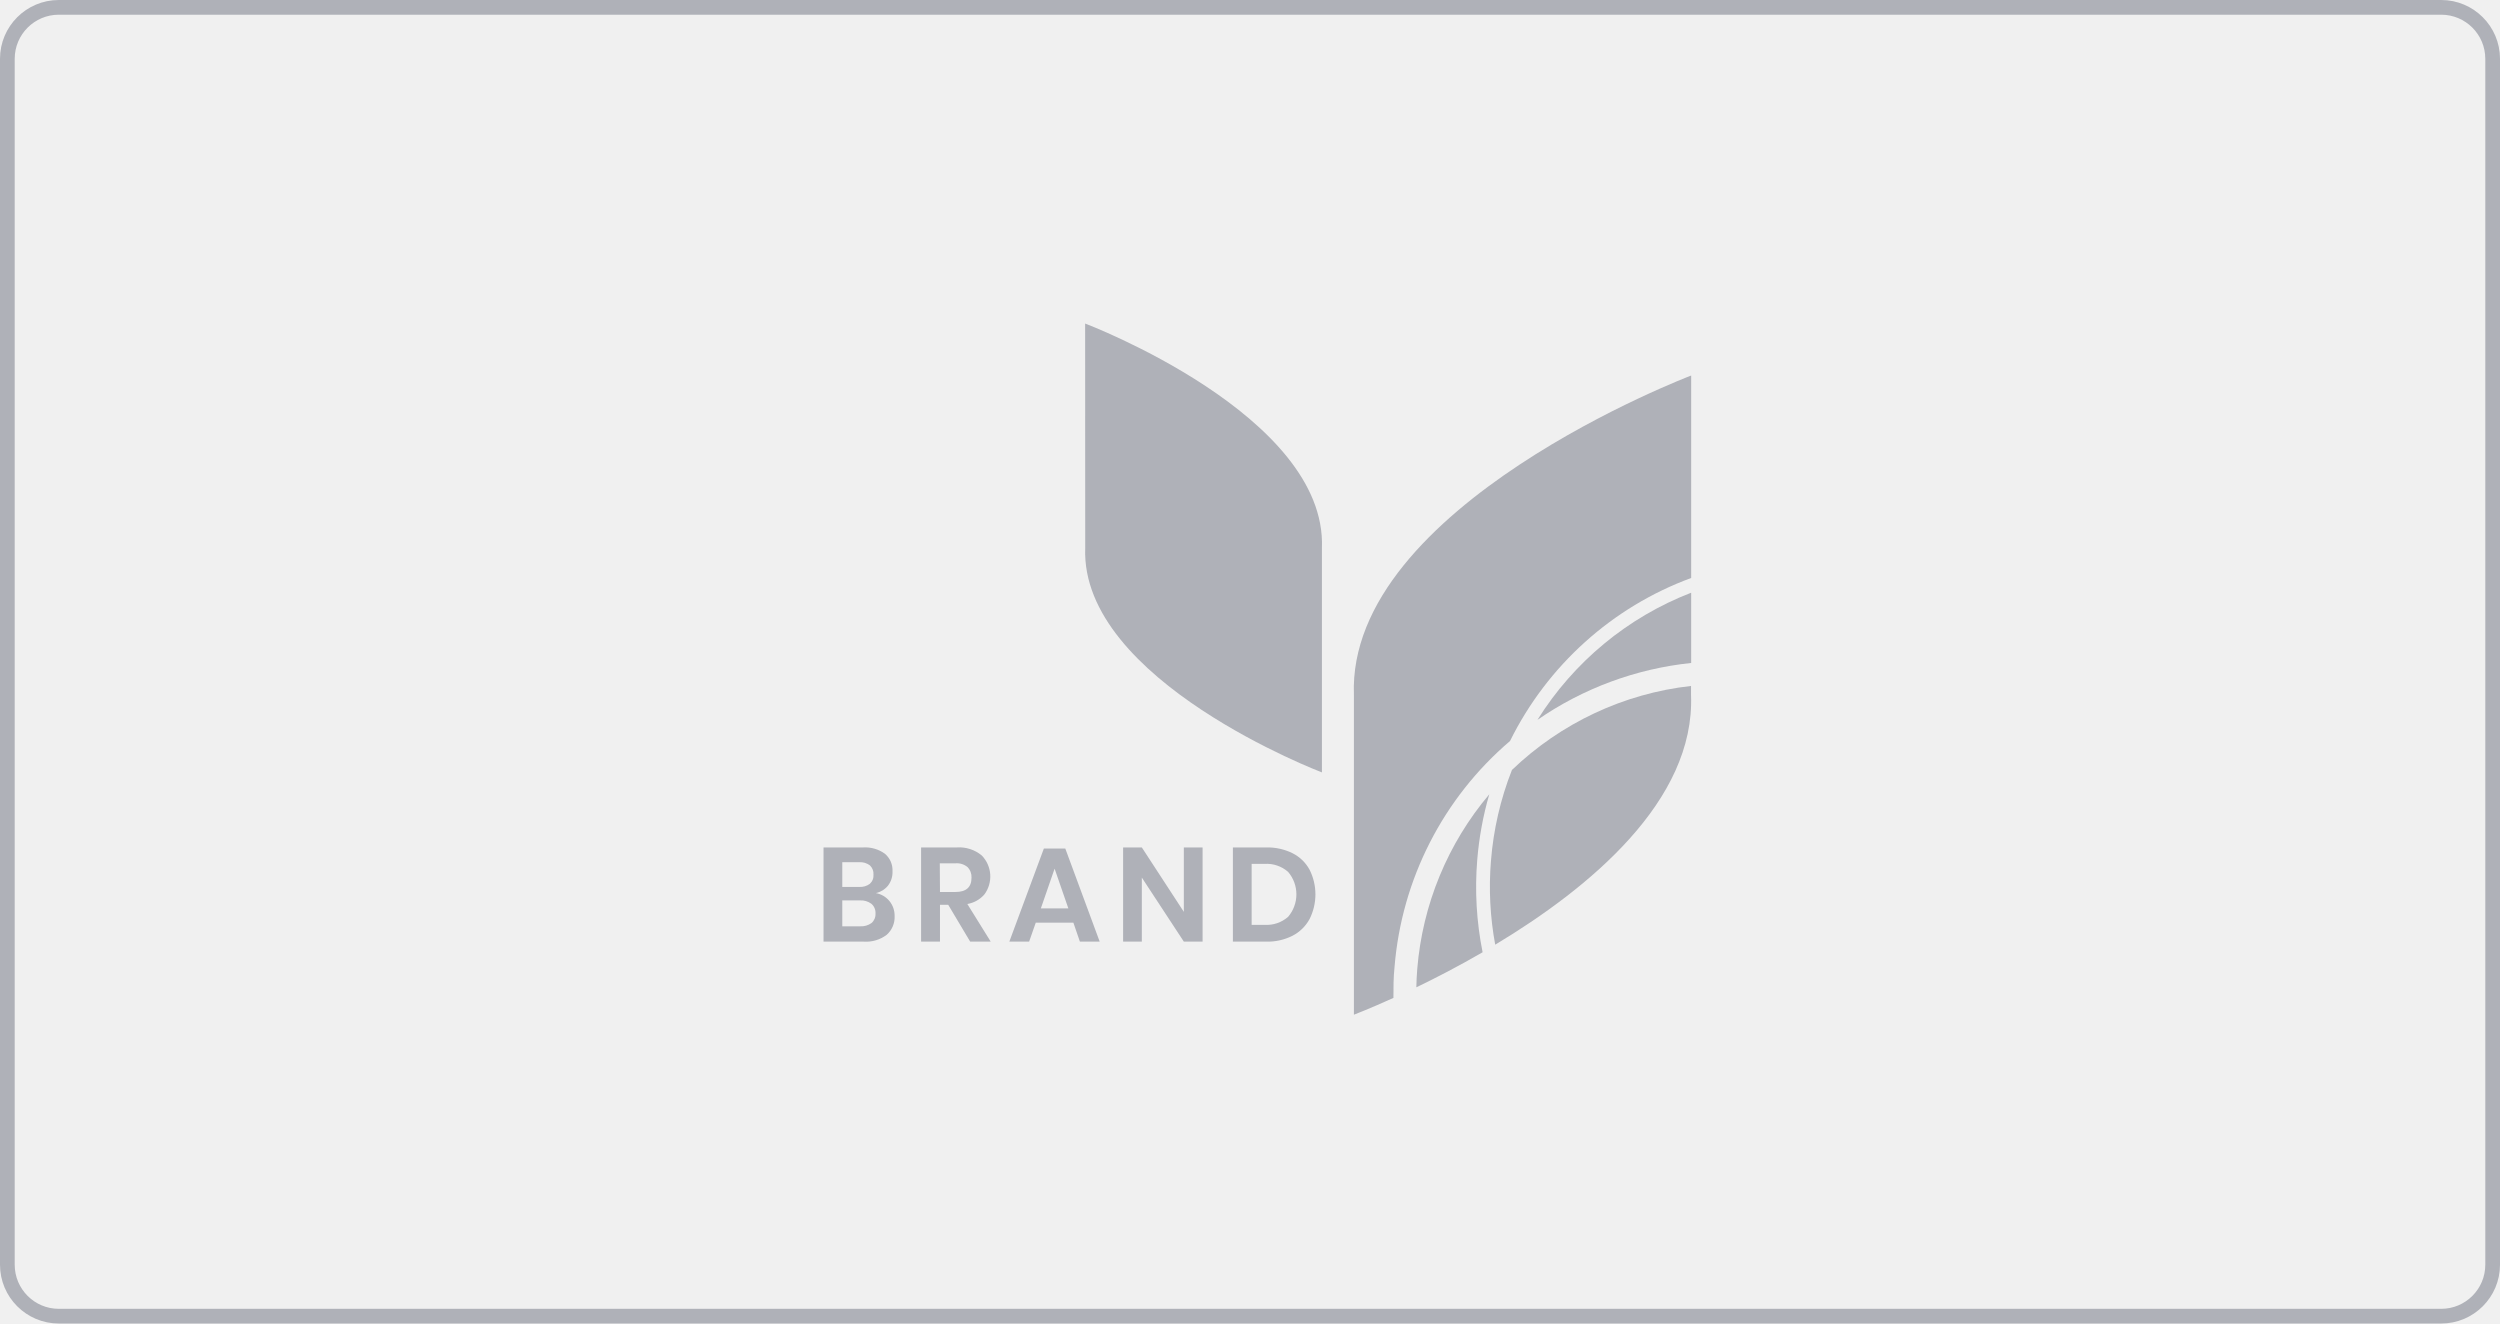
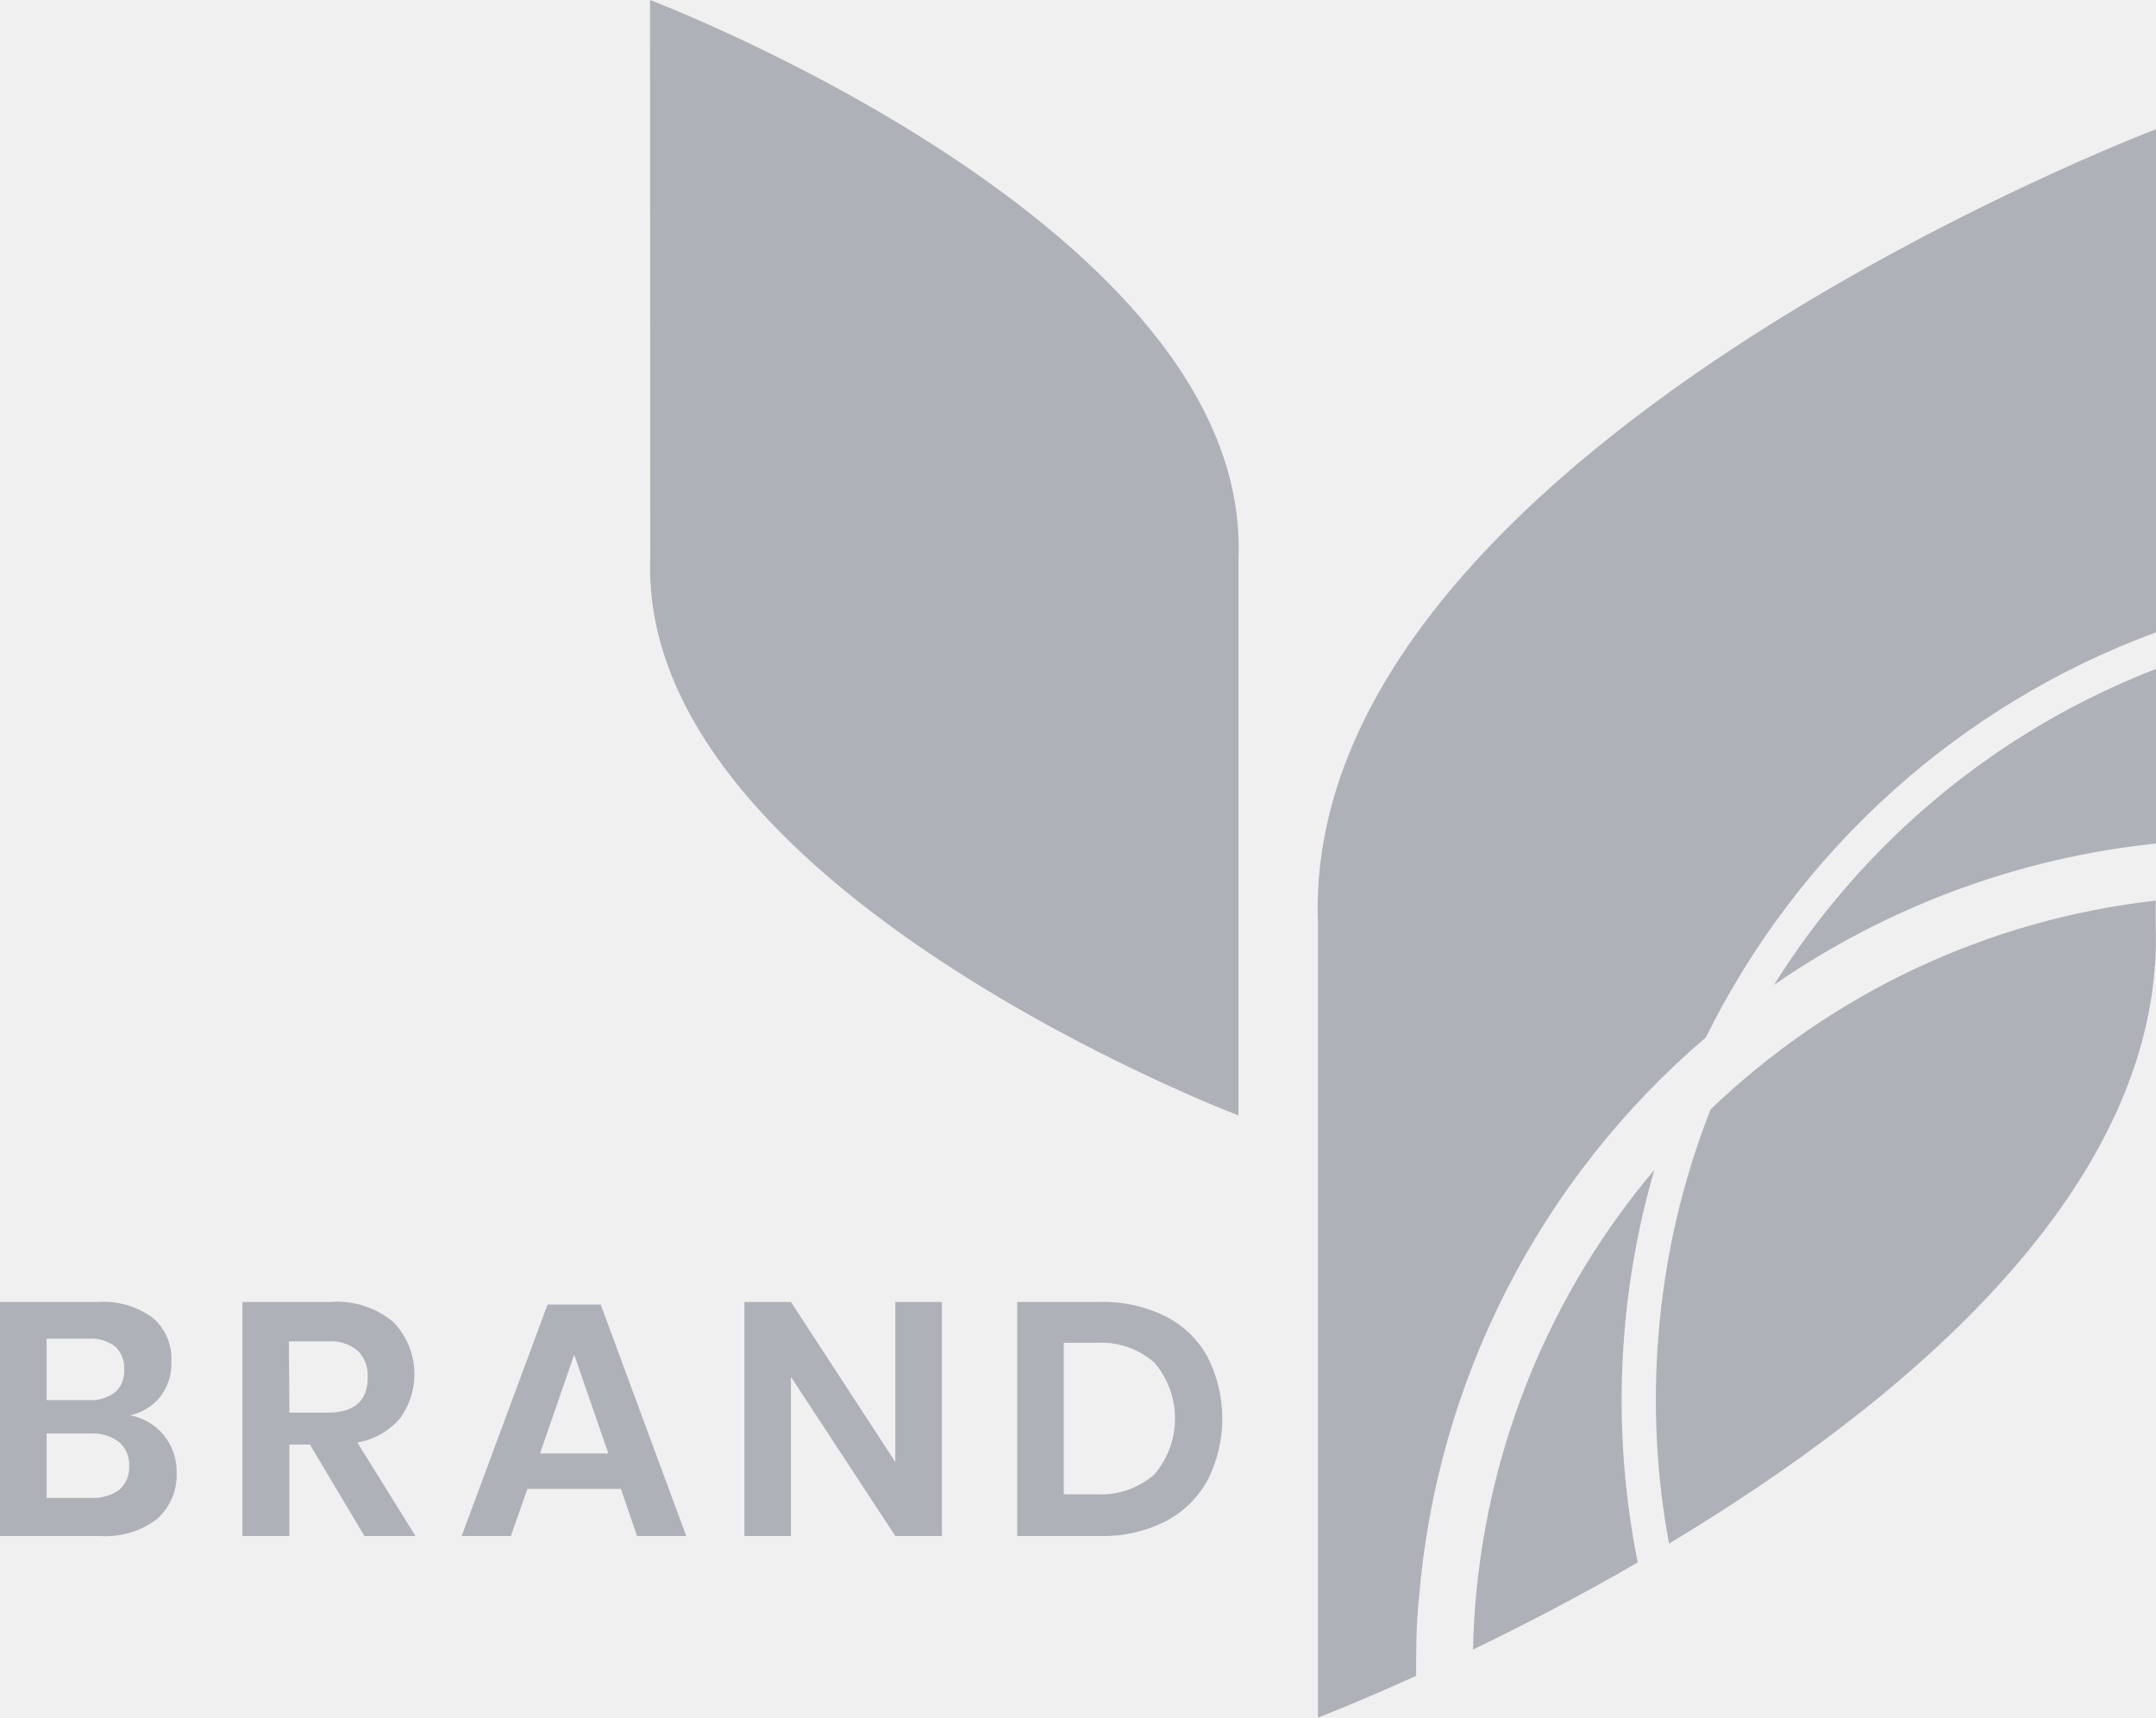
- <svg xmlns="http://www.w3.org/2000/svg" width="170" height="90" viewBox="0 0 170 90" fill="none">
-   <rect x="0.5" y="0.5" width="169" height="89" rx="3.5" stroke="#AFB1B8" />
-   <g clip-path="url(#clip0_25372_330)">
-     <path d="M60.488 61.278C60.718 61.563 60.84 61.921 60.834 62.288C60.845 62.528 60.803 62.767 60.71 62.988C60.618 63.209 60.477 63.406 60.297 63.565C59.851 63.904 59.298 64.069 58.739 64.031H56V57.626H58.683C59.213 57.591 59.738 57.741 60.17 58.052C60.343 58.197 60.48 58.381 60.571 58.589C60.661 58.797 60.702 59.024 60.69 59.25C60.706 59.603 60.595 59.951 60.379 60.23C60.17 60.484 59.883 60.66 59.562 60.73C59.925 60.797 60.254 60.991 60.488 61.278ZM57.275 60.311H58.422C58.682 60.33 58.941 60.255 59.151 60.098C59.237 60.02 59.304 59.923 59.346 59.814C59.389 59.706 59.406 59.589 59.397 59.472C59.405 59.356 59.387 59.24 59.345 59.132C59.303 59.024 59.238 58.926 59.154 58.846C58.938 58.685 58.671 58.609 58.403 58.631H57.275V60.311ZM59.263 62.767C59.355 62.687 59.427 62.586 59.474 62.474C59.521 62.361 59.542 62.238 59.534 62.116C59.541 61.993 59.52 61.869 59.472 61.755C59.423 61.641 59.35 61.54 59.257 61.459C59.032 61.292 58.756 61.21 58.478 61.228H57.275V62.989H58.493C58.767 63.005 59.039 62.927 59.263 62.767Z" fill="#AFB1B8" />
-     <path d="M65.972 64.031L64.48 61.528H63.919V64.031H62.635V57.626H65.066C65.678 57.583 66.284 57.778 66.758 58.171C67.098 58.518 67.302 58.976 67.336 59.462C67.369 59.948 67.228 60.43 66.939 60.821C66.639 61.166 66.229 61.396 65.779 61.472L67.369 64.031H65.972ZM63.919 60.655H64.969C65.698 60.655 66.063 60.332 66.063 59.685C66.07 59.553 66.05 59.421 66.004 59.297C65.958 59.173 65.887 59.06 65.795 58.965C65.564 58.773 65.268 58.68 64.969 58.706H63.906L63.919 60.655Z" fill="#AFB1B8" />
-     <path d="M72.99 62.742H70.432L69.98 64.031H68.634L70.984 57.698H72.439L74.779 64.031H73.433L72.99 62.742ZM72.648 61.772L71.713 59.069L70.778 61.772H72.648Z" fill="#AFB1B8" />
-     <path d="M81.776 64.031H80.501L77.644 59.676V64.031H76.372V57.626H77.644L80.501 62.007V57.626H81.776V64.031Z" fill="#AFB1B8" />
-     <path d="M89.05 62.498C88.786 62.982 88.385 63.375 87.897 63.628C87.342 63.909 86.726 64.048 86.105 64.031H83.836V57.626H86.105C86.725 57.61 87.34 57.745 87.897 58.021C88.385 58.267 88.787 58.657 89.05 59.138C89.312 59.658 89.449 60.234 89.449 60.818C89.449 61.402 89.312 61.977 89.05 62.498ZM87.591 62.345C87.955 61.919 88.155 61.377 88.155 60.816C88.155 60.255 87.955 59.713 87.591 59.288C87.151 58.902 86.578 58.707 85.996 58.743H85.111V62.889H85.996C86.578 62.926 87.151 62.73 87.591 62.345Z" fill="#AFB1B8" />
-     <path d="M73.789 22C73.789 22 90.24 28.236 89.891 37.26V52.523C89.891 52.523 73.452 46.284 73.795 37.26L73.789 22Z" fill="#AFB1B8" />
-     <path d="M104.547 48.95C107.654 46.803 111.248 45.473 115 45.082V40.304C110.677 41.977 107.01 45.01 104.547 48.95Z" fill="#AFB1B8" />
-     <path d="M102.681 50.389C105.224 45.248 109.633 41.28 115 39.303V25.536C115 25.536 91.571 34.419 92.066 47.269V69C92.066 69 93.11 68.603 94.753 67.858C94.753 67.163 94.753 66.462 94.828 65.758C95.312 59.792 98.137 54.264 102.681 50.389Z" fill="#AFB1B8" />
-     <path d="M100.453 58.462C100.576 56.955 100.85 55.464 101.272 54.012C98.443 57.359 96.73 61.512 96.373 65.887C96.339 66.3 96.32 66.713 96.311 67.138C97.642 66.497 99.191 65.696 100.817 64.754C100.402 62.684 100.279 60.566 100.453 58.462Z" fill="#AFB1B8" />
-     <path d="M101.385 58.54C101.229 60.444 101.326 62.36 101.674 64.238C108.076 60.392 115.268 54.45 114.991 47.269V46.644C110.417 47.157 106.139 49.165 102.812 52.357C102.033 54.335 101.552 56.419 101.385 58.54Z" fill="#AFB1B8" />
+ <svg xmlns="http://www.w3.org/2000/svg" width="59" height="47" viewBox="0 0 59 47" fill="none">
+   <g clip-path="url(#clip0_25372_332)">
+     <path d="M4.488 39.278C4.718 39.563 4.84 39.921 4.834 40.288C4.845 40.528 4.803 40.767 4.71 40.988C4.618 41.209 4.477 41.406 4.298 41.565C3.851 41.904 3.298 42.069 2.739 42.031H0V35.626H2.683C3.213 35.591 3.738 35.741 4.17 36.052C4.343 36.197 4.48 36.381 4.571 36.589C4.661 36.797 4.702 37.024 4.69 37.25C4.706 37.603 4.595 37.951 4.379 38.23C4.17 38.484 3.883 38.66 3.562 38.73C3.925 38.797 4.254 38.991 4.488 39.278ZM1.275 38.311H2.421C2.682 38.33 2.941 38.255 3.151 38.098C3.237 38.02 3.304 37.923 3.346 37.814C3.389 37.706 3.406 37.589 3.397 37.472C3.405 37.356 3.387 37.24 3.345 37.132C3.303 37.024 3.238 36.926 3.154 36.846C2.938 36.685 2.671 36.609 2.403 36.631H1.275V38.311ZM3.263 40.767C3.355 40.687 3.427 40.586 3.474 40.474C3.521 40.361 3.542 40.238 3.534 40.116C3.541 39.993 3.52 39.869 3.472 39.755C3.423 39.641 3.35 39.54 3.257 39.459C3.032 39.292 2.756 39.21 2.478 39.228H1.275V40.989H2.493C2.767 41.005 3.039 40.927 3.263 40.767Z" fill="#AFB1B8" />
+     <path d="M9.972 42.031L8.48 39.528H7.919V42.031H6.635V35.626H9.066C9.678 35.583 10.284 35.778 10.758 36.171C11.098 36.518 11.303 36.976 11.336 37.462C11.369 37.948 11.228 38.43 10.938 38.821C10.639 39.166 10.229 39.396 9.779 39.472L11.369 42.031H9.972ZM7.919 38.655H8.969C9.698 38.655 10.063 38.332 10.063 37.685C10.07 37.553 10.05 37.421 10.004 37.297C9.958 37.173 9.887 37.06 9.795 36.965C9.564 36.773 9.268 36.68 8.969 36.706H7.906L7.919 38.655Z" fill="#AFB1B8" />
+     <path d="M16.991 40.742H14.432L13.98 42.031H12.634L14.984 35.698H16.439L18.779 42.031H17.433L16.991 40.742ZM16.648 39.772L15.713 37.069L14.778 39.772H16.648Z" fill="#AFB1B8" />
+     <path d="M25.776 42.031H24.501L21.644 37.676V42.031H20.372V35.626H21.644L24.501 40.007V35.626H25.776V42.031Z" fill="#AFB1B8" />
+     <path d="M33.05 40.498C32.786 40.982 32.385 41.375 31.897 41.628C31.342 41.909 30.726 42.048 30.105 42.031H27.836V35.626H30.105C30.725 35.61 31.34 35.745 31.897 36.021C32.385 36.267 32.786 36.657 33.05 37.138C33.312 37.658 33.449 38.234 33.449 38.818C33.449 39.402 33.312 39.977 33.05 40.498ZM31.591 40.345C31.955 39.919 32.155 39.377 32.155 38.816C32.155 38.255 31.955 37.713 31.591 37.288C31.151 36.902 30.578 36.707 29.996 36.743H29.111V40.889H29.996C30.578 40.926 31.151 40.73 31.591 40.345Z" fill="#AFB1B8" />
+     <path d="M17.789 0C17.789 0 34.24 6.236 33.891 15.26V30.523C33.891 30.523 17.452 24.284 17.795 15.26L17.789 0Z" fill="#AFB1B8" />
+     <path d="M48.547 26.95C51.654 24.803 55.248 23.473 59 23.082V18.304C54.677 19.977 51.01 23.01 48.547 26.95Z" fill="#AFB1B8" />
+     <path d="M46.681 28.389C49.224 23.248 53.633 19.28 59 17.303V3.536C59 3.536 35.571 12.419 36.066 25.269V47C36.066 47 37.11 46.603 38.753 45.858C38.753 45.163 38.753 44.462 38.828 43.758C39.312 37.792 42.137 32.264 46.681 28.389Z" fill="#AFB1B8" />
+     <path d="M44.453 36.462C44.576 34.955 44.85 33.464 45.272 32.012C42.443 35.359 40.73 39.512 40.373 43.887C40.339 44.3 40.32 44.713 40.311 45.138C41.642 44.497 43.191 43.696 44.817 42.754C44.402 40.684 44.279 38.566 44.453 36.462Z" fill="#AFB1B8" />
+     <path d="M45.385 36.54C45.229 38.444 45.326 40.36 45.674 42.238C52.075 38.392 59.268 32.45 58.991 25.269V24.644C54.417 25.157 50.139 27.165 46.812 30.357C46.033 32.335 45.552 34.419 45.385 36.54Z" fill="#AFB1B8" />
  </g>
  <defs>
-     <clipPath id="clip0_25372_330">
-       <rect width="59" height="47" fill="white" transform="translate(56 22)" />
+     <clipPath id="clip0_25372_332">
+       <rect width="59" height="47" fill="white" />
    </clipPath>
  </defs>
</svg>
